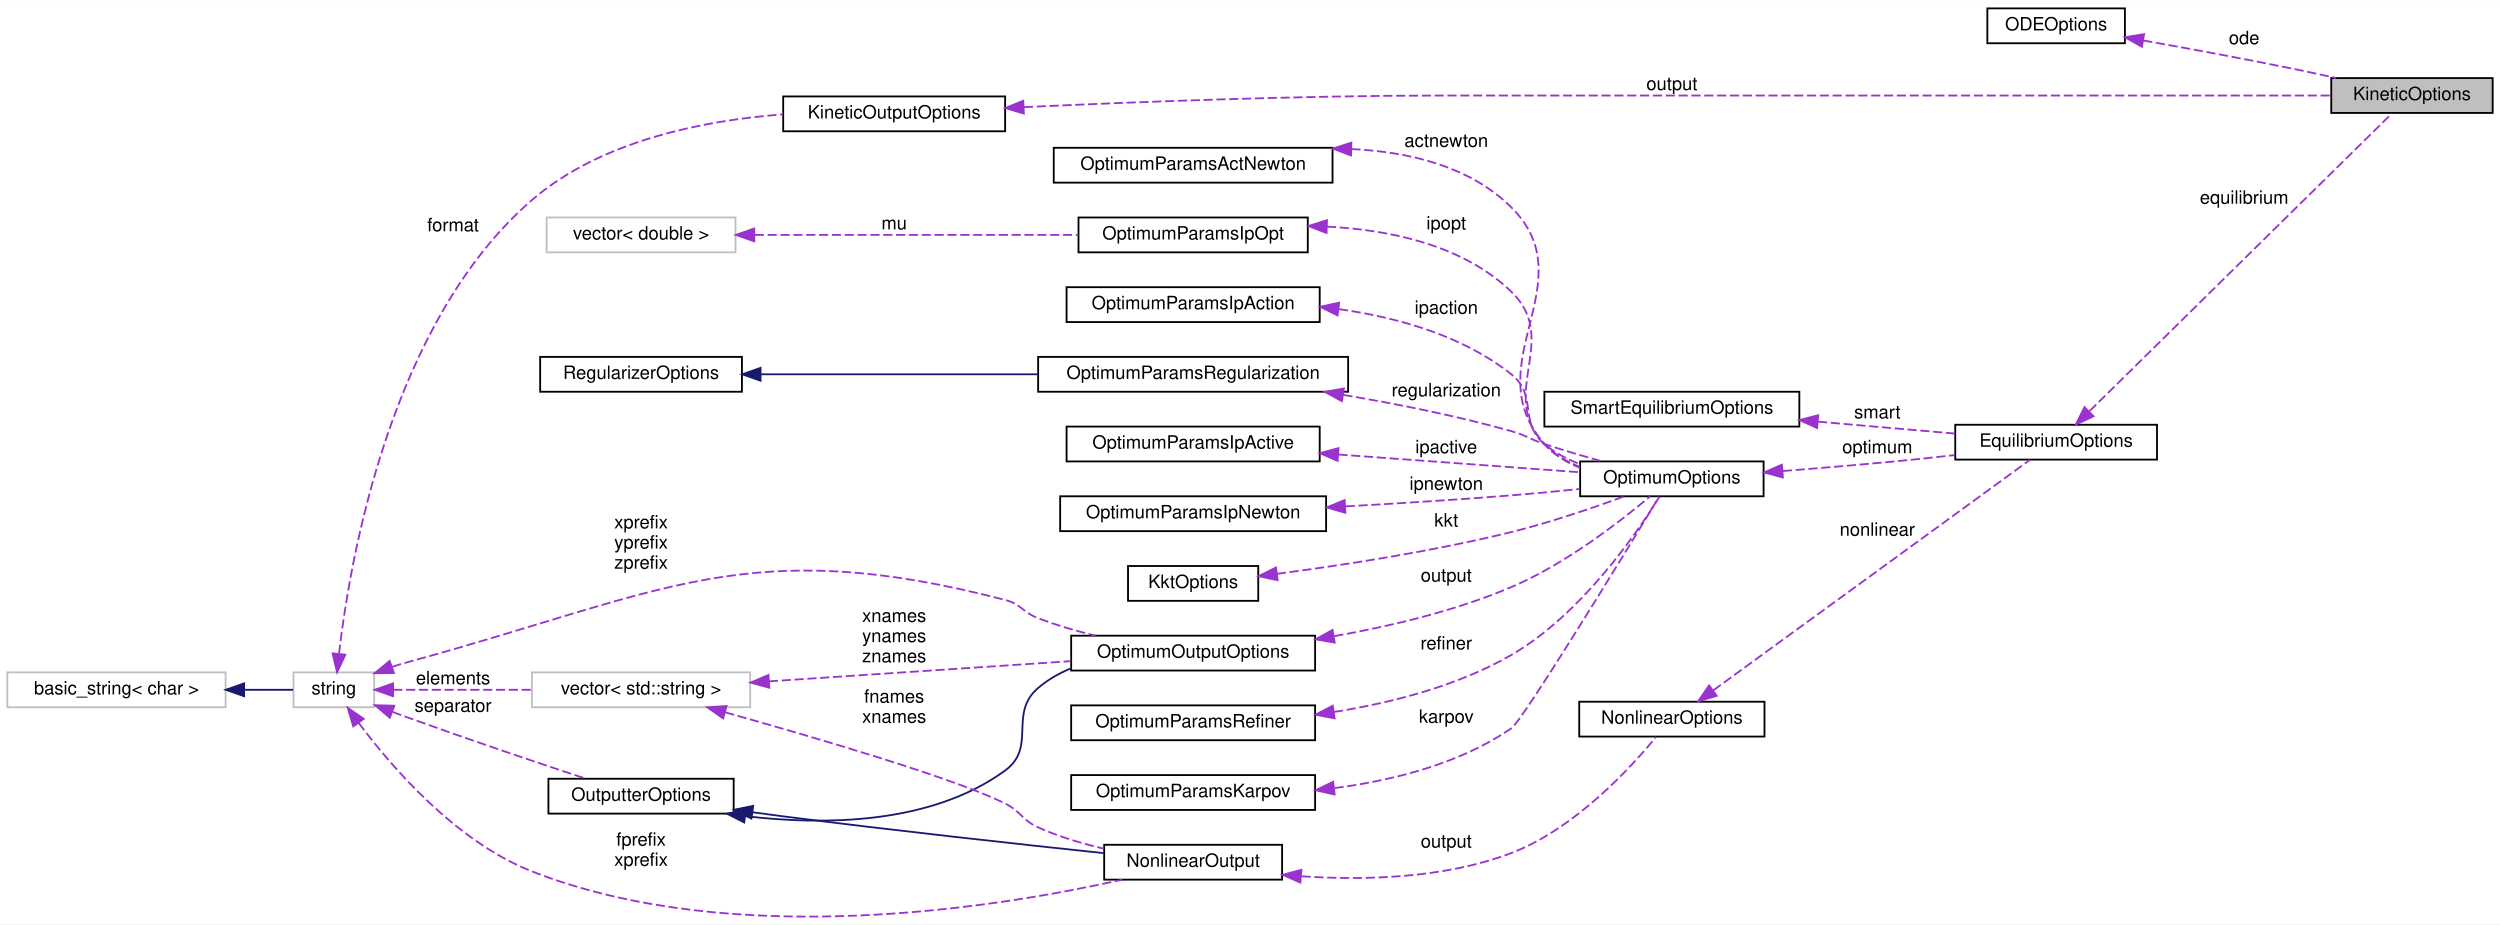
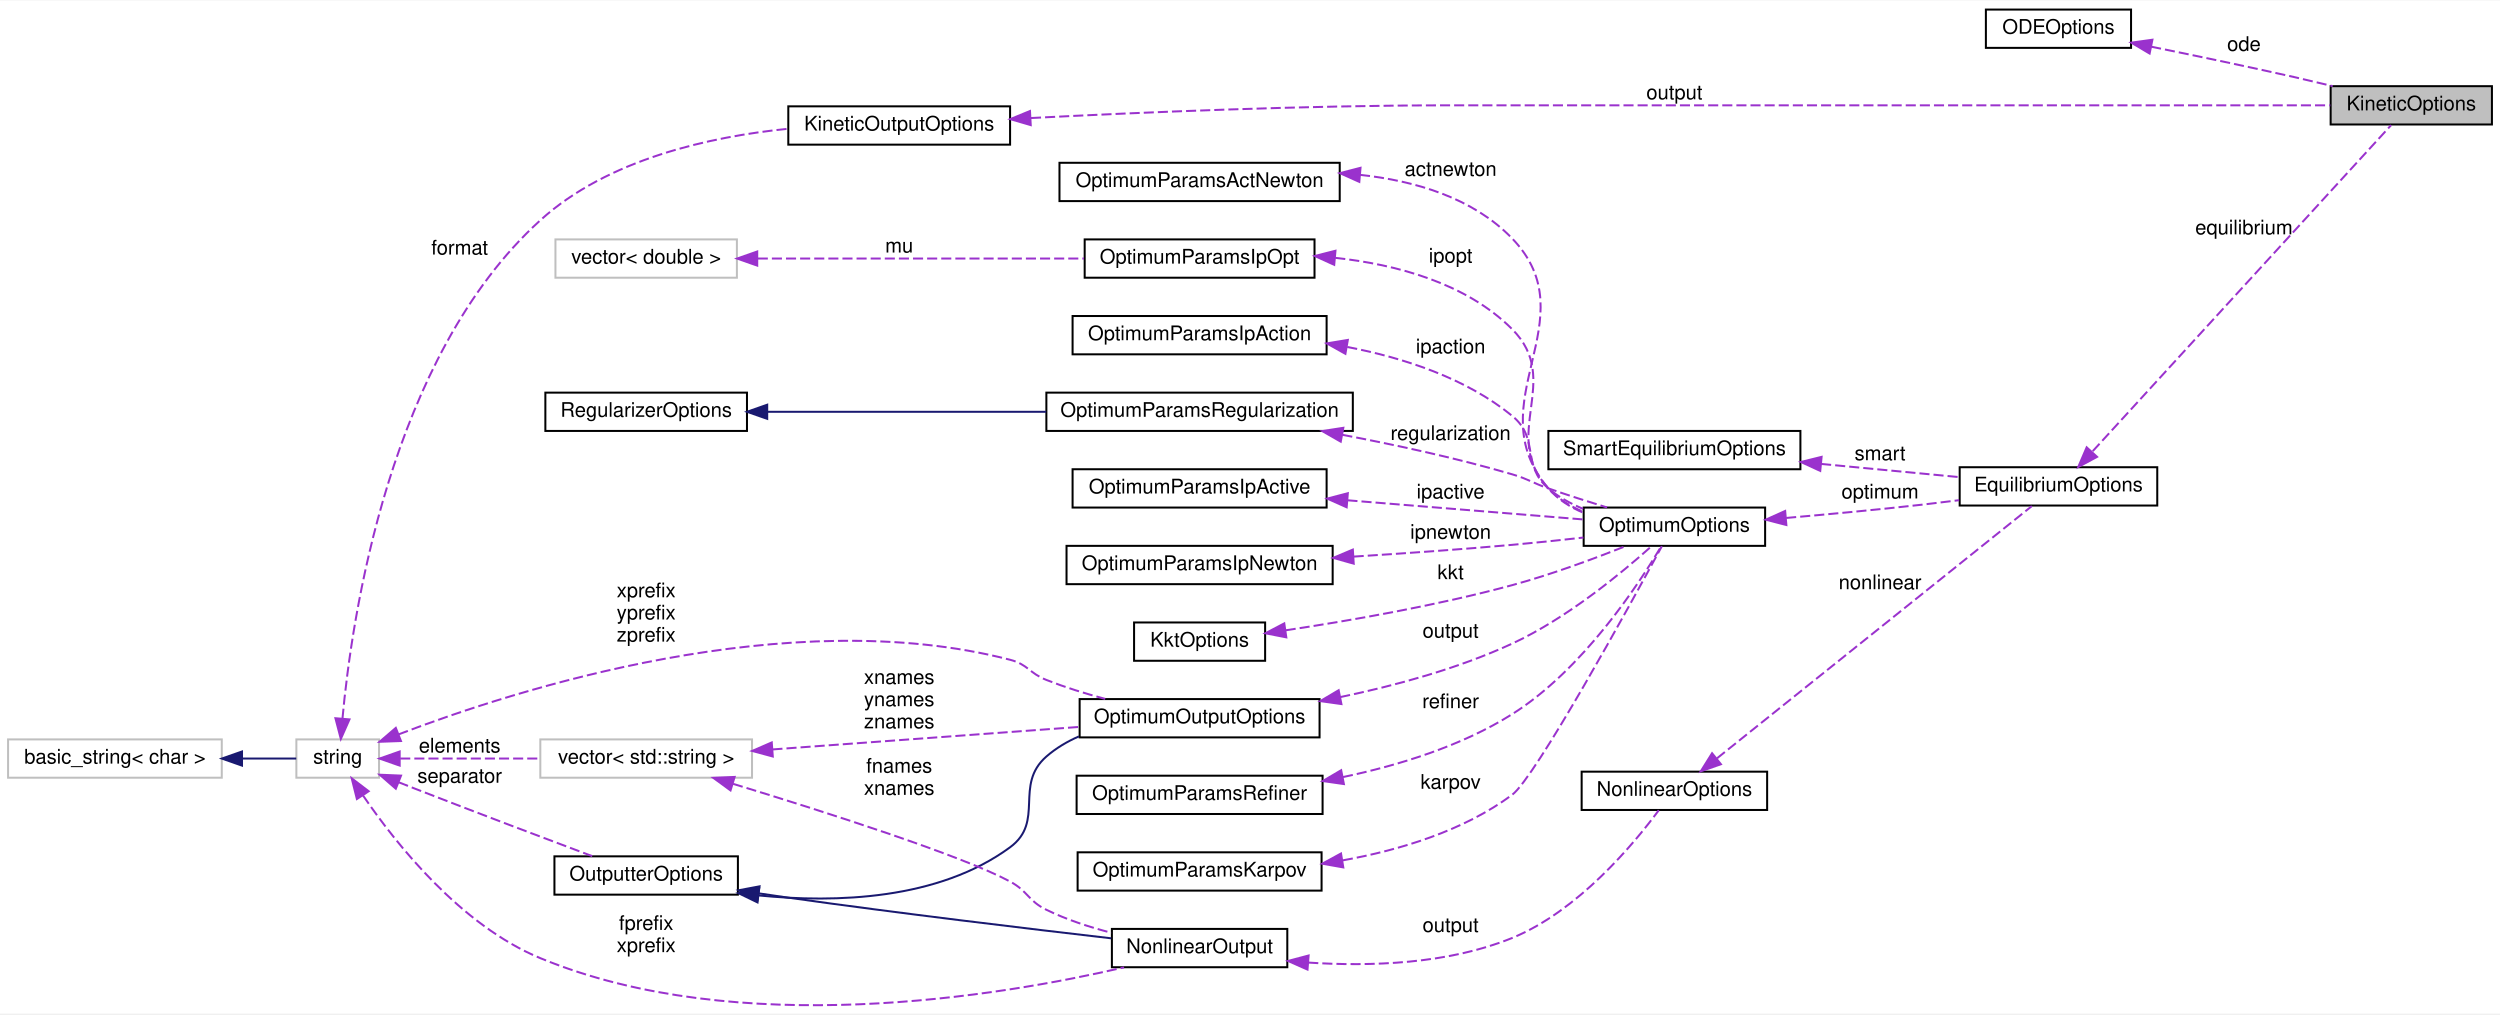
- <svg xmlns="http://www.w3.org/2000/svg" xmlns:xlink="http://www.w3.org/1999/xlink" width="1363pt" height="504pt" viewBox="0.00 0.00 1363.00 503.85">
-   <g id="graph0" class="graph" transform="scale(1 1) rotate(0) translate(4 499.85)">
-     <polygon fill="white" stroke="transparent" points="-4,4 -4,-499.85 1359,-499.85 1359,4 -4,4" />
+ <svg xmlns="http://www.w3.org/2000/svg" xmlns:xlink="http://www.w3.org/1999/xlink" width="1240pt" height="503pt" viewBox="0.00 0.00 1240.00 502.51">
+   <g id="graph0" class="graph" transform="scale(1 1) rotate(0) translate(4 498.51)">
+     <polygon fill="white" stroke="transparent" points="-4,4 -4,-498.51 1236,-498.51 1236,4 -4,4" />
    <g id="node1" class="node">
      <g id="a_node1">
        <a xlink:title="A struct to describe the options for a chemical kinetics calculation.">
-           <polygon fill="#bfbfbf" stroke="black" points="1267,-438.35 1267,-457.35 1355,-457.35 1355,-438.35 1267,-438.35" />
-           <text text-anchor="middle" x="1311" y="-445.35" font-family="Helvetica,sans-Serif" font-size="10.00">KineticOptions</text>
+           <polygon fill="#bfbfbf" stroke="black" points="1152,-437.01 1152,-456.01 1232,-456.01 1232,-437.01 1152,-437.01" />
+           <text text-anchor="middle" x="1192" y="-444.01" font-family="Helvetica,sans-Serif" font-size="10.00">KineticOptions</text>
        </a>
      </g>
    </g>
    <g id="node2" class="node">
      <g id="a_node2">
        <a xlink:href="structReaktoro_1_1ODEOptions.html" target="_top" xlink:title="A struct that defines the options for the ODESolver.">
-           <polygon fill="white" stroke="black" points="1079.5,-476.35 1079.5,-495.35 1154.5,-495.35 1154.5,-476.35 1079.5,-476.35" />
-           <text text-anchor="middle" x="1117" y="-483.35" font-family="Helvetica,sans-Serif" font-size="10.00">ODEOptions</text>
+           <polygon fill="white" stroke="black" points="981,-475.01 981,-494.01 1053,-494.01 1053,-475.01 981,-475.01" />
+           <text text-anchor="middle" x="1017" y="-482.01" font-family="Helvetica,sans-Serif" font-size="10.00">ODEOptions</text>
        </a>
      </g>
    </g>
    <g id="edge1" class="edge">
-       <path fill="none" stroke="#9a32cd" stroke-dasharray="5,2" d="M1164.49,-477.85C1189.57,-473.41 1221.04,-467.62 1249,-461.85 1255.7,-460.47 1262.8,-458.92 1269.7,-457.37" />
-       <polygon fill="#9a32cd" stroke="#9a32cd" points="1163.75,-474.43 1154.51,-479.61 1164.96,-481.32 1163.75,-474.43" />
-       <text text-anchor="middle" x="1219.5" y="-475.85" font-family="Helvetica,sans-Serif" font-size="10.00"> ode</text>
+       <path fill="none" stroke="#9a32cd" stroke-dasharray="5,2" d="M1062.95,-475.61C1084.49,-471.24 1110.62,-465.79 1134,-460.51 1140.16,-459.11 1146.68,-457.57 1153.03,-456.04" />
+       <polygon fill="#9a32cd" stroke="#9a32cd" points="1062.21,-472.19 1053.1,-477.59 1063.59,-479.05 1062.21,-472.19" />
+       <text text-anchor="middle" x="1109" y="-473.51" font-family="Helvetica,sans-Serif" font-size="10.00"> ode</text>
    </g>
    <g id="node3" class="node">
      <g id="a_node3">
        <a xlink:href="structReaktoro_1_1KineticOutputOptions.html" target="_top" xlink:title=" ">
-           <polygon fill="white" stroke="black" points="423,-428.35 423,-447.35 544,-447.35 544,-428.35 423,-428.35" />
-           <text text-anchor="middle" x="483.5" y="-435.35" font-family="Helvetica,sans-Serif" font-size="10.00">KineticOutputOptions</text>
+           <polygon fill="white" stroke="black" points="387,-427.01 387,-446.01 497,-446.01 497,-427.01 387,-427.01" />
+           <text text-anchor="middle" x="442" y="-434.01" font-family="Helvetica,sans-Serif" font-size="10.00">KineticOutputOptions</text>
        </a>
      </g>
    </g>
    <g id="edge2" class="edge">
-       <path fill="none" stroke="#9a32cd" stroke-dasharray="5,2" d="M554.26,-441.5C614.84,-444.36 704.94,-447.85 783.5,-447.85 783.5,-447.85 783.5,-447.85 1118,-447.85 1169.17,-447.85 1228,-447.85 1266.92,-447.85" />
-       <polygon fill="#9a32cd" stroke="#9a32cd" points="554.2,-438 544.05,-441.02 553.87,-444.99 554.2,-438" />
-       <text text-anchor="middle" x="907.5" y="-450.85" font-family="Helvetica,sans-Serif" font-size="10.00"> output</text>
+       <path fill="none" stroke="#9a32cd" stroke-dasharray="5,2" d="M507.36,-440.21C562.36,-443.06 643.6,-446.51 714.5,-446.51 714.5,-446.51 714.5,-446.51 1018,-446.51 1063.95,-446.51 1116.77,-446.51 1151.84,-446.51" />
+       <polygon fill="#9a32cd" stroke="#9a32cd" points="507.24,-436.7 497.07,-439.67 506.87,-443.69 507.24,-436.7" />
+       <text text-anchor="middle" x="826.5" y="-449.51" font-family="Helvetica,sans-Serif" font-size="10.00"> output</text>
    </g>
    <g id="node4" class="node">
      <g id="a_node4">
        <a xlink:title="STL class.">
-           <polygon fill="white" stroke="#bfbfbf" points="156,-114.35 156,-133.35 200,-133.35 200,-114.35 156,-114.35" />
-           <text text-anchor="middle" x="178" y="-121.35" font-family="Helvetica,sans-Serif" font-size="10.00">string</text>
+           <polygon fill="white" stroke="#bfbfbf" points="143,-113.01 143,-132.01 184,-132.01 184,-113.01 143,-113.01" />
+           <text text-anchor="middle" x="163.5" y="-120.01" font-family="Helvetica,sans-Serif" font-size="10.00">string</text>
        </a>
      </g>
    </g>
    <g id="edge3" class="edge">
-       <path fill="none" stroke="#9a32cd" stroke-dasharray="5,2" d="M180.82,-143.43C186.51,-192.94 208.5,-323.94 286,-390.85 323.7,-423.4 380.04,-434.3 422.73,-437.56" />
-       <polygon fill="#9a32cd" stroke="#9a32cd" points="184.29,-142.99 179.77,-133.41 177.33,-143.72 184.29,-142.99" />
-       <text text-anchor="middle" x="243" y="-373.85" font-family="Helvetica,sans-Serif" font-size="10.00"> format</text>
+       <path fill="none" stroke="#9a32cd" stroke-dasharray="5,2" d="M165.86,-142.27C170.35,-191.69 189.05,-321.51 264,-389.51 297.44,-419.84 348.24,-430.98 386.85,-434.89" />
+       <polygon fill="#9a32cd" stroke="#9a32cd" points="169.34,-141.94 165.05,-132.26 162.37,-142.51 169.34,-141.94" />
+       <text text-anchor="middle" x="224" y="-372.51" font-family="Helvetica,sans-Serif" font-size="10.00"> format</text>
    </g>
    <g id="node19" class="node">
      <g id="a_node19">
        <a xlink:href="structReaktoro_1_1OptimumOutputOptions.html" target="_top" xlink:title="A type that describes the options for the output of a optimisation calculation.">
-           <polygon fill="white" stroke="black" points="580,-134.35 580,-153.35 713,-153.35 713,-134.35 580,-134.35" />
-           <text text-anchor="middle" x="646.5" y="-141.35" font-family="Helvetica,sans-Serif" font-size="10.00">OptimumOutputOptions</text>
+           <polygon fill="white" stroke="black" points="531.5,-133.01 531.5,-152.01 650.5,-152.01 650.5,-133.01 531.5,-133.01" />
+           <text text-anchor="middle" x="591" y="-140.01" font-family="Helvetica,sans-Serif" font-size="10.00">OptimumOutputOptions</text>
        </a>
      </g>
    </g>
    <g id="edge21" class="edge">
-       <path fill="none" stroke="#9a32cd" stroke-dasharray="5,2" d="M209.88,-136.38C212.6,-137.28 215.34,-138.13 218,-138.85 358.56,-177.11 402.98,-209.39 544,-172.85 552.86,-170.56 553.45,-166.12 562,-162.85 571.86,-159.08 582.67,-155.94 593.15,-153.37" />
-       <polygon fill="#9a32cd" stroke="#9a32cd" points="210.79,-132.99 200.2,-132.9 208.42,-139.57 210.79,-132.99" />
-       <text text-anchor="middle" x="345.5" y="-211.85" font-family="Helvetica,sans-Serif" font-size="10.00"> xprefix</text>
-       <text text-anchor="middle" x="345.5" y="-200.85" font-family="Helvetica,sans-Serif" font-size="10.00">yprefix</text>
-       <text text-anchor="middle" x="345.5" y="-189.85" font-family="Helvetica,sans-Serif" font-size="10.00">zprefix</text>
+       <path fill="none" stroke="#9a32cd" stroke-dasharray="5,2" d="M193.62,-134.48C251.96,-156.79 387.01,-200.01 497,-171.51 505.86,-169.21 506.49,-164.88 515,-161.51 524.24,-157.84 534.4,-154.71 544.19,-152.1" />
+       <polygon fill="#9a32cd" stroke="#9a32cd" points="194.87,-131.21 184.28,-130.83 192.32,-137.73 194.87,-131.21" />
+       <text text-anchor="middle" x="316.5" y="-202.51" font-family="Helvetica,sans-Serif" font-size="10.00"> xprefix</text>
+       <text text-anchor="middle" x="316.5" y="-191.51" font-family="Helvetica,sans-Serif" font-size="10.00">yprefix</text>
+       <text text-anchor="middle" x="316.5" y="-180.51" font-family="Helvetica,sans-Serif" font-size="10.00">zprefix</text>
    </g>
    <g id="node20" class="node">
      <g id="a_node20">
        <a xlink:href="structReaktoro_1_1OutputterOptions.html" target="_top" xlink:title=" ">
-           <polygon fill="white" stroke="black" points="295,-56.35 295,-75.35 396,-75.35 396,-56.35 295,-56.35" />
-           <text text-anchor="middle" x="345.5" y="-63.35" font-family="Helvetica,sans-Serif" font-size="10.00">OutputterOptions</text>
+           <polygon fill="white" stroke="black" points="271,-55.01 271,-74.01 362,-74.01 362,-55.01 271,-55.01" />
+           <text text-anchor="middle" x="316.5" y="-62.01" font-family="Helvetica,sans-Serif" font-size="10.00">OutputterOptions</text>
        </a>
      </g>
    </g>
    <g id="edge20" class="edge">
-       <path fill="none" stroke="#9a32cd" stroke-dasharray="5,2" d="M210.03,-111.79C212.72,-110.78 215.4,-109.79 218,-108.85 251.15,-96.85 289.53,-83.94 315.24,-75.43" />
-       <polygon fill="#9a32cd" stroke="#9a32cd" points="208.51,-108.62 200.4,-115.45 210.99,-115.17 208.51,-108.62" />
-       <text text-anchor="middle" x="243" y="-111.85" font-family="Helvetica,sans-Serif" font-size="10.00"> separator</text>
+       <path fill="none" stroke="#9a32cd" stroke-dasharray="5,2" d="M193.7,-110.76C196.5,-109.66 199.3,-108.56 202,-107.51 232.04,-95.81 266.72,-82.73 289.75,-74.11" />
+       <polygon fill="#9a32cd" stroke="#9a32cd" points="192.32,-107.55 184.32,-114.5 194.91,-114.05 192.32,-107.55" />
+       <text text-anchor="middle" x="224" y="-110.51" font-family="Helvetica,sans-Serif" font-size="10.00"> separator</text>
    </g>
    <g id="node21" class="node">
      <g id="a_node21">
        <a xlink:title=" ">
-           <polygon fill="white" stroke="#bfbfbf" points="286,-114.35 286,-133.35 405,-133.35 405,-114.35 286,-114.35" />
-           <text text-anchor="middle" x="345.5" y="-121.35" font-family="Helvetica,sans-Serif" font-size="10.00">vector&lt; std::string &gt;</text>
+           <polygon fill="white" stroke="#bfbfbf" points="264,-113.01 264,-132.01 369,-132.01 369,-113.01 264,-113.01" />
+           <text text-anchor="middle" x="316.5" y="-120.01" font-family="Helvetica,sans-Serif" font-size="10.00">vector&lt; std::string &gt;</text>
        </a>
      </g>
    </g>
    <g id="edge23" class="edge">
-       <path fill="none" stroke="#9a32cd" stroke-dasharray="5,2" d="M210.39,-123.85C231.69,-123.85 260.48,-123.85 285.93,-123.85" />
-       <polygon fill="#9a32cd" stroke="#9a32cd" points="210.3,-120.35 200.3,-123.85 210.3,-127.35 210.3,-120.35" />
-       <text text-anchor="middle" x="243" y="-126.85" font-family="Helvetica,sans-Serif" font-size="10.00"> elements</text>
+       <path fill="none" stroke="#9a32cd" stroke-dasharray="5,2" d="M194.5,-122.51C214.31,-122.51 240.78,-122.51 263.92,-122.51" />
+       <polygon fill="#9a32cd" stroke="#9a32cd" points="194.24,-119.01 184.24,-122.51 194.24,-126.01 194.24,-119.01" />
+       <text text-anchor="middle" x="224" y="-125.51" font-family="Helvetica,sans-Serif" font-size="10.00"> elements</text>
    </g>
    <g id="node23" class="node">
      <g id="a_node23">
        <a xlink:href="structReaktoro_1_1NonlinearOutput.html" target="_top" xlink:title="A type that describes the options for the output of a non-linear problem calculation.">
-           <polygon fill="white" stroke="black" points="598,-20.35 598,-39.35 695,-39.35 695,-20.35 598,-20.35" />
-           <text text-anchor="middle" x="646.5" y="-27.35" font-family="Helvetica,sans-Serif" font-size="10.00">NonlinearOutput</text>
+           <polygon fill="white" stroke="black" points="547.5,-19.01 547.5,-38.01 634.5,-38.01 634.5,-19.01 547.5,-19.01" />
+           <text text-anchor="middle" x="591" y="-26.01" font-family="Helvetica,sans-Serif" font-size="10.00">NonlinearOutput</text>
        </a>
      </g>
    </g>
    <g id="edge27" class="edge">
-       <path fill="none" stroke="#9a32cd" stroke-dasharray="5,2" d="M191.53,-105.83C209.32,-82.01 244.42,-41.14 286,-24.85 396.28,18.34 540.59,-5.24 607.89,-20.34" />
-       <polygon fill="#9a32cd" stroke="#9a32cd" points="188.61,-103.89 185.58,-114.04 194.28,-108 188.61,-103.89" />
-       <text text-anchor="middle" x="345.5" y="-38.85" font-family="Helvetica,sans-Serif" font-size="10.00"> fprefix</text>
-       <text text-anchor="middle" x="345.5" y="-27.85" font-family="Helvetica,sans-Serif" font-size="10.00">xprefix</text>
+       <path fill="none" stroke="#9a32cd" stroke-dasharray="5,2" d="M176.05,-104.21C192.31,-80.38 224.43,-39.84 264,-23.51 362.1,16.99 491.38,-4.52 553.54,-18.93" />
+       <polygon fill="#9a32cd" stroke="#9a32cd" points="173.02,-102.44 170.44,-112.72 178.86,-106.3 173.02,-102.44" />
+       <text text-anchor="middle" x="316.5" y="-37.51" font-family="Helvetica,sans-Serif" font-size="10.00"> fprefix</text>
+       <text text-anchor="middle" x="316.5" y="-26.51" font-family="Helvetica,sans-Serif" font-size="10.00">xprefix</text>
    </g>
    <g id="node5" class="node">
      <g id="a_node5">
        <a xlink:title="STL class.">
-           <polygon fill="white" stroke="#bfbfbf" points="0,-114.35 0,-133.35 119,-133.35 119,-114.35 0,-114.35" />
-           <text text-anchor="middle" x="59.5" y="-121.35" font-family="Helvetica,sans-Serif" font-size="10.00">basic_string&lt; char &gt;</text>
+           <polygon fill="white" stroke="#bfbfbf" points="0,-113.01 0,-132.01 106,-132.01 106,-113.01 0,-113.01" />
+           <text text-anchor="middle" x="53" y="-120.01" font-family="Helvetica,sans-Serif" font-size="10.00">basic_string&lt; char &gt;</text>
        </a>
      </g>
    </g>
    <g id="edge4" class="edge">
-       <path fill="none" stroke="midnightblue" d="M129.21,-123.85C138.82,-123.85 148.05,-123.85 155.78,-123.85" />
-       <polygon fill="midnightblue" stroke="midnightblue" points="129.09,-120.35 119.09,-123.85 129.09,-127.35 129.09,-120.35" />
+       <path fill="none" stroke="midnightblue" d="M116.19,-122.51C125.87,-122.51 135.21,-122.51 142.93,-122.51" />
+       <polygon fill="midnightblue" stroke="midnightblue" points="116.03,-119.01 106.03,-122.51 116.03,-126.01 116.03,-119.01" />
    </g>
    <g id="node6" class="node">
      <g id="a_node6">
        <a xlink:href="structReaktoro_1_1EquilibriumOptions.html" target="_top" xlink:title="The options for the equilibrium calculations.">
-           <polygon fill="white" stroke="black" points="1062,-249.35 1062,-268.35 1172,-268.35 1172,-249.35 1062,-249.35" />
-           <text text-anchor="middle" x="1117" y="-256.35" font-family="Helvetica,sans-Serif" font-size="10.00">EquilibriumOptions</text>
+           <polygon fill="white" stroke="black" points="968,-248.01 968,-267.01 1066,-267.01 1066,-248.01 968,-248.01" />
+           <text text-anchor="middle" x="1017" y="-255.01" font-family="Helvetica,sans-Serif" font-size="10.00">EquilibriumOptions</text>
        </a>
      </g>
    </g>
    <g id="edge5" class="edge">
-       <path fill="none" stroke="#9a32cd" stroke-dasharray="5,2" d="M1135.26,-275.84C1174.43,-314.4 1269.04,-407.53 1300,-438.01" />
-       <polygon fill="#9a32cd" stroke="#9a32cd" points="1137.37,-273 1127.79,-268.48 1132.46,-277.99 1137.37,-273" />
-       <text text-anchor="middle" x="1219.5" y="-388.85" font-family="Helvetica,sans-Serif" font-size="10.00"> equilibrium</text>
+       <path fill="none" stroke="#9a32cd" stroke-dasharray="5,2" d="M1034,-274.98C1069.55,-313.83 1154.21,-406.31 1181.99,-436.67" />
+       <polygon fill="#9a32cd" stroke="#9a32cd" points="1036.15,-272.15 1026.82,-267.14 1030.99,-276.88 1036.15,-272.15" />
+       <text text-anchor="middle" x="1109" y="-382.51" font-family="Helvetica,sans-Serif" font-size="10.00"> equilibrium</text>
    </g>
    <g id="node7" class="node">
      <g id="a_node7">
        <a xlink:href="structReaktoro_1_1OptimumOptions.html" target="_top" xlink:title="A type that describes the options of a optimisation calculation.">
-           <polygon fill="white" stroke="black" points="857.5,-229.35 857.5,-248.35 957.5,-248.35 957.5,-229.35 857.5,-229.35" />
-           <text text-anchor="middle" x="907.5" y="-236.35" font-family="Helvetica,sans-Serif" font-size="10.00">OptimumOptions</text>
+           <polygon fill="white" stroke="black" points="781.5,-228.01 781.5,-247.01 871.5,-247.01 871.5,-228.01 781.5,-228.01" />
+           <text text-anchor="middle" x="826.5" y="-235.01" font-family="Helvetica,sans-Serif" font-size="10.00">OptimumOptions</text>
        </a>
      </g>
    </g>
    <g id="edge6" class="edge">
-       <path fill="none" stroke="#9a32cd" stroke-dasharray="5,2" d="M968.02,-243.12C991.69,-244.97 1019.15,-247.29 1044,-249.85 1049.76,-250.45 1055.78,-251.12 1061.78,-251.82" />
-       <polygon fill="#9a32cd" stroke="#9a32cd" points="968.02,-239.61 957.78,-242.34 967.49,-246.59 968.02,-239.61" />
-       <text text-anchor="middle" x="1019.5" y="-252.85" font-family="Helvetica,sans-Serif" font-size="10.00"> optimum</text>
+       <path fill="none" stroke="#9a32cd" stroke-dasharray="5,2" d="M881.92,-241.85C903.18,-243.69 927.75,-245.99 950,-248.51 955.75,-249.16 961.76,-249.89 967.73,-250.66" />
+       <polygon fill="#9a32cd" stroke="#9a32cd" points="882.04,-238.35 871.78,-240.99 881.44,-245.32 882.04,-238.35" />
+       <text text-anchor="middle" x="928.5" y="-251.51" font-family="Helvetica,sans-Serif" font-size="10.00"> optimum</text>
    </g>
    <g id="node8" class="node">
      <g id="a_node8">
        <a xlink:href="structReaktoro_1_1OptimumParamsIpAction.html" target="_top" xlink:title=" ">
-           <polygon fill="white" stroke="black" points="577.5,-324.35 577.5,-343.35 715.5,-343.35 715.5,-324.35 577.5,-324.35" />
-           <text text-anchor="middle" x="646.5" y="-331.35" font-family="Helvetica,sans-Serif" font-size="10.00">OptimumParamsIpAction</text>
+           <polygon fill="white" stroke="black" points="528,-323.01 528,-342.01 654,-342.01 654,-323.01 528,-323.01" />
+           <text text-anchor="middle" x="591" y="-330.01" font-family="Helvetica,sans-Serif" font-size="10.00">OptimumParamsIpAction</text>
        </a>
      </g>
    </g>
    <g id="edge7" class="edge">
-       <path fill="none" stroke="#9a32cd" stroke-dasharray="5,2" d="M726,-331.39C758,-326.85 793.59,-316.88 820,-295.85 834.62,-284.21 823.7,-269.88 838,-257.85 843.67,-253.08 850.44,-249.51 857.49,-246.83" />
-       <polygon fill="#9a32cd" stroke="#9a32cd" points="725.24,-327.96 715.76,-332.68 726.11,-334.9 725.24,-327.96" />
-       <text text-anchor="middle" x="784.5" y="-328.85" font-family="Helvetica,sans-Serif" font-size="10.00"> ipaction</text>
+       <path fill="none" stroke="#9a32cd" stroke-dasharray="5,2" d="M664.24,-326.65C692.24,-321.28 723.01,-311.23 746,-292.51 759.87,-281.21 750.36,-268.08 764,-256.51 769.03,-252.24 775.01,-248.93 781.23,-246.37" />
+       <polygon fill="#9a32cd" stroke="#9a32cd" points="663.32,-323.25 654.07,-328.42 664.52,-330.15 663.32,-323.25" />
+       <text text-anchor="middle" x="715.5" y="-323.51" font-family="Helvetica,sans-Serif" font-size="10.00"> ipaction</text>
    </g>
    <g id="node9" class="node">
      <g id="a_node9">
        <a xlink:href="structReaktoro_1_1OptimumParamsIpOpt.html" target="_top" xlink:title=" ">
-           <polygon fill="white" stroke="black" points="584,-362.35 584,-381.35 709,-381.35 709,-362.35 584,-362.35" />
-           <text text-anchor="middle" x="646.5" y="-369.35" font-family="Helvetica,sans-Serif" font-size="10.00">OptimumParamsIpOpt</text>
+           <polygon fill="white" stroke="black" points="534,-361.01 534,-380.01 648,-380.01 648,-361.01 534,-361.01" />
+           <text text-anchor="middle" x="591" y="-368.01" font-family="Helvetica,sans-Serif" font-size="10.00">OptimumParamsIpOpt</text>
        </a>
      </g>
    </g>
    <g id="edge8" class="edge">
-       <path fill="none" stroke="#9a32cd" stroke-dasharray="5,2" d="M719.46,-376.37C754.09,-374.62 793.69,-366.23 820,-340.85 847.16,-314.64 812.08,-285.29 838,-257.85 843.25,-252.29 849.98,-248.31 857.16,-245.46" />
-       <polygon fill="#9a32cd" stroke="#9a32cd" points="719.24,-372.88 709.36,-376.71 719.47,-379.87 719.24,-372.88" />
-       <text text-anchor="middle" x="784.5" y="-374.85" font-family="Helvetica,sans-Serif" font-size="10.00"> ipopt</text>
+       <path fill="none" stroke="#9a32cd" stroke-dasharray="5,2" d="M658.29,-370.87C688.79,-367.55 723.18,-358.32 746,-335.51 771.47,-310.05 739.52,-282.91 764,-256.51 768.71,-251.42 774.75,-247.69 781.19,-244.95" />
+       <polygon fill="#9a32cd" stroke="#9a32cd" points="657.77,-367.4 648.12,-371.78 658.39,-374.38 657.77,-367.4" />
+       <text text-anchor="middle" x="715.5" y="-368.51" font-family="Helvetica,sans-Serif" font-size="10.00"> ipopt</text>
    </g>
    <g id="node10" class="node">
      <g id="a_node10">
        <a xlink:title=" ">
-           <polygon fill="white" stroke="#bfbfbf" points="294,-362.35 294,-381.35 397,-381.35 397,-362.35 294,-362.35" />
-           <text text-anchor="middle" x="345.5" y="-369.35" font-family="Helvetica,sans-Serif" font-size="10.00">vector&lt; double &gt;</text>
+           <polygon fill="white" stroke="#bfbfbf" points="271.5,-361.01 271.5,-380.01 361.5,-380.01 361.5,-361.01 271.5,-361.01" />
+           <text text-anchor="middle" x="316.5" y="-368.01" font-family="Helvetica,sans-Serif" font-size="10.00">vector&lt; double &gt;</text>
        </a>
      </g>
    </g>
    <g id="edge9" class="edge">
-       <path fill="none" stroke="#9a32cd" stroke-dasharray="5,2" d="M407.53,-371.85C458.99,-371.85 532.29,-371.85 583.91,-371.85" />
-       <polygon fill="#9a32cd" stroke="#9a32cd" points="407.22,-368.35 397.22,-371.85 407.22,-375.35 407.22,-368.35" />
-       <text text-anchor="middle" x="483.5" y="-374.85" font-family="Helvetica,sans-Serif" font-size="10.00"> mu</text>
+       <path fill="none" stroke="#9a32cd" stroke-dasharray="5,2" d="M371.85,-370.51C418.75,-370.51 486.23,-370.51 533.69,-370.51" />
+       <polygon fill="#9a32cd" stroke="#9a32cd" points="371.58,-367.01 361.58,-370.51 371.58,-374.01 371.58,-367.01" />
+       <text text-anchor="middle" x="442" y="-373.51" font-family="Helvetica,sans-Serif" font-size="10.00"> mu</text>
    </g>
    <g id="node11" class="node">
      <g id="a_node11">
        <a xlink:href="structReaktoro_1_1OptimumParamsIpActive.html" target="_top" xlink:title=" ">
-           <polygon fill="white" stroke="black" points="577.5,-248.35 577.5,-267.35 715.5,-267.35 715.5,-248.35 577.5,-248.35" />
-           <text text-anchor="middle" x="646.5" y="-255.35" font-family="Helvetica,sans-Serif" font-size="10.00">OptimumParamsIpActive</text>
+           <polygon fill="white" stroke="black" points="528,-247.01 528,-266.01 654,-266.01 654,-247.01 528,-247.01" />
+           <text text-anchor="middle" x="591" y="-254.01" font-family="Helvetica,sans-Serif" font-size="10.00">OptimumParamsIpActive</text>
        </a>
      </g>
    </g>
    <g id="edge10" class="edge">
-       <path fill="none" stroke="#9a32cd" stroke-dasharray="5,2" d="M725.66,-252.12C768.45,-248.98 820.16,-245.18 857.31,-242.46" />
-       <polygon fill="#9a32cd" stroke="#9a32cd" points="725.27,-248.64 715.55,-252.86 725.78,-255.62 725.27,-248.64" />
-       <text text-anchor="middle" x="784.5" y="-252.85" font-family="Helvetica,sans-Serif" font-size="10.00"> ipactive</text>
+       <path fill="none" stroke="#9a32cd" stroke-dasharray="5,2" d="M664.32,-250.62C702.52,-247.51 748.18,-243.8 781.14,-241.12" />
+       <polygon fill="#9a32cd" stroke="#9a32cd" points="663.95,-247.14 654.27,-251.44 664.52,-254.12 663.95,-247.14" />
+       <text text-anchor="middle" x="715.5" y="-251.51" font-family="Helvetica,sans-Serif" font-size="10.00"> ipactive</text>
    </g>
    <g id="node12" class="node">
      <g id="a_node12">
        <a xlink:href="structReaktoro_1_1OptimumParamsIpNewton.html" target="_top" xlink:title=" ">
-           <polygon fill="white" stroke="black" points="574,-210.35 574,-229.35 719,-229.35 719,-210.35 574,-210.35" />
-           <text text-anchor="middle" x="646.5" y="-217.35" font-family="Helvetica,sans-Serif" font-size="10.00">OptimumParamsIpNewton</text>
+           <polygon fill="white" stroke="black" points="525,-209.01 525,-228.01 657,-228.01 657,-209.01 525,-209.01" />
+           <text text-anchor="middle" x="591" y="-216.01" font-family="Helvetica,sans-Serif" font-size="10.00">OptimumParamsIpNewton</text>
        </a>
      </g>
    </g>
    <g id="edge11" class="edge">
-       <path fill="none" stroke="#9a32cd" stroke-dasharray="5,2" d="M729.67,-223.85C758.28,-225.44 790.57,-227.47 820,-229.85 832.04,-230.83 845,-232.07 857.13,-233.32" />
-       <polygon fill="#9a32cd" stroke="#9a32cd" points="729.49,-220.33 719.31,-223.28 729.1,-227.32 729.49,-220.33" />
-       <text text-anchor="middle" x="784.5" y="-232.85" font-family="Helvetica,sans-Serif" font-size="10.00"> ipnewton</text>
+       <path fill="none" stroke="#9a32cd" stroke-dasharray="5,2" d="M667.41,-222.68C692.44,-224.26 720.43,-226.23 746,-228.51 757.48,-229.53 769.88,-230.83 781.38,-232.13" />
+       <polygon fill="#9a32cd" stroke="#9a32cd" points="667.44,-219.17 657.24,-222.05 667.01,-226.16 667.44,-219.17" />
+       <text text-anchor="middle" x="715.5" y="-231.51" font-family="Helvetica,sans-Serif" font-size="10.00"> ipnewton</text>
    </g>
    <g id="node13" class="node">
      <g id="a_node13">
        <a xlink:href="structReaktoro_1_1KktOptions.html" target="_top" xlink:title="A type to describe the options for the KKT calculation.">
-           <polygon fill="white" stroke="black" points="611,-172.35 611,-191.35 682,-191.35 682,-172.35 611,-172.35" />
-           <text text-anchor="middle" x="646.5" y="-179.35" font-family="Helvetica,sans-Serif" font-size="10.00">KktOptions</text>
+           <polygon fill="white" stroke="black" points="558.5,-171.01 558.5,-190.01 623.5,-190.01 623.5,-171.01 558.5,-171.01" />
+           <text text-anchor="middle" x="591" y="-178.01" font-family="Helvetica,sans-Serif" font-size="10.00">KktOptions</text>
        </a>
      </g>
    </g>
    <g id="edge12" class="edge">
-       <path fill="none" stroke="#9a32cd" stroke-dasharray="5,2" d="M692.13,-187.07C727.19,-191.65 777.11,-199.25 820,-209.85 841.07,-215.06 864.36,-222.99 881.46,-229.25" />
-       <polygon fill="#9a32cd" stroke="#9a32cd" points="692.56,-183.6 682.2,-185.8 691.67,-190.54 692.56,-183.6" />
-       <text text-anchor="middle" x="784.5" y="-212.85" font-family="Helvetica,sans-Serif" font-size="10.00"> kkt</text>
+       <path fill="none" stroke="#9a32cd" stroke-dasharray="5,2" d="M633.7,-186.13C664.93,-190.81 708.53,-198.35 746,-208.51 765.43,-213.77 786.83,-221.71 802.53,-227.95" />
+       <polygon fill="#9a32cd" stroke="#9a32cd" points="634.01,-182.63 623.61,-184.65 633,-189.56 634.01,-182.63" />
+       <text text-anchor="middle" x="715.5" y="-211.51" font-family="Helvetica,sans-Serif" font-size="10.00"> kkt</text>
    </g>
    <g id="node14" class="node">
      <g id="a_node14">
        <a xlink:href="structReaktoro_1_1OptimumParamsRegularization.html" target="_top" xlink:title="A type that describes the regularization options for the optimisation calculation.">
-           <polygon fill="white" stroke="black" points="562,-286.35 562,-305.35 731,-305.35 731,-286.35 562,-286.35" />
-           <text text-anchor="middle" x="646.5" y="-293.35" font-family="Helvetica,sans-Serif" font-size="10.00">OptimumParamsRegularization</text>
+           <polygon fill="white" stroke="black" points="515,-285.01 515,-304.01 667,-304.01 667,-285.01 515,-285.01" />
+           <text text-anchor="middle" x="591" y="-292.01" font-family="Helvetica,sans-Serif" font-size="10.00">OptimumParamsRegularization</text>
        </a>
      </g>
    </g>
    <g id="edge13" class="edge">
-       <path fill="none" stroke="#9a32cd" stroke-dasharray="5,2" d="M728.42,-284.62C757.57,-279.71 790.52,-273.15 820,-264.85 828.26,-262.53 829.85,-260.56 838,-257.85 848.07,-254.51 859.11,-251.26 869.32,-248.43" />
-       <polygon fill="#9a32cd" stroke="#9a32cd" points="727.58,-281.21 718.28,-286.29 728.71,-288.12 727.58,-281.21" />
-       <text text-anchor="middle" x="784.5" y="-283.85" font-family="Helvetica,sans-Serif" font-size="10.00"> regularization</text>
+       <path fill="none" stroke="#9a32cd" stroke-dasharray="5,2" d="M661.81,-283.09C688.41,-278.05 718.85,-271.45 746,-263.51 754.24,-261.09 755.89,-259.33 764,-256.51 773.39,-253.23 783.69,-249.94 793.12,-247.04" />
+       <polygon fill="#9a32cd" stroke="#9a32cd" points="661.01,-279.68 651.82,-284.94 662.29,-286.56 661.01,-279.68" />
+       <text text-anchor="middle" x="715.5" y="-280.51" font-family="Helvetica,sans-Serif" font-size="10.00"> regularization</text>
    </g>
    <g id="node15" class="node">
      <g id="a_node15">
        <a xlink:href="structReaktoro_1_1RegularizerOptions.html" target="_top" xlink:title="A type that describes the options for regularizing linear constraints.">
-           <polygon fill="white" stroke="black" points="290.5,-286.35 290.5,-305.35 400.5,-305.35 400.5,-286.35 290.5,-286.35" />
-           <text text-anchor="middle" x="345.5" y="-293.35" font-family="Helvetica,sans-Serif" font-size="10.00">RegularizerOptions</text>
+           <polygon fill="white" stroke="black" points="266.5,-285.01 266.5,-304.01 366.5,-304.01 366.5,-285.01 266.5,-285.01" />
+           <text text-anchor="middle" x="316.5" y="-292.01" font-family="Helvetica,sans-Serif" font-size="10.00">RegularizerOptions</text>
        </a>
      </g>
    </g>
    <g id="edge14" class="edge">
-       <path fill="none" stroke="midnightblue" d="M410.68,-295.85C454.86,-295.85 513.96,-295.85 561.83,-295.85" />
-       <polygon fill="midnightblue" stroke="midnightblue" points="410.65,-292.35 400.65,-295.85 410.65,-299.35 410.65,-292.35" />
+       <path fill="none" stroke="midnightblue" d="M376.53,-294.51C417.09,-294.51 471.26,-294.51 514.89,-294.51" />
+       <polygon fill="midnightblue" stroke="midnightblue" points="376.53,-291.01 366.53,-294.51 376.53,-298.01 376.53,-291.01" />
    </g>
    <g id="node16" class="node">
      <g id="a_node16">
        <a xlink:href="structReaktoro_1_1OptimumParamsRefiner.html" target="_top" xlink:title=" ">
-           <polygon fill="white" stroke="black" points="580,-96.35 580,-115.35 713,-115.35 713,-96.35 580,-96.35" />
-           <text text-anchor="middle" x="646.5" y="-103.35" font-family="Helvetica,sans-Serif" font-size="10.00">OptimumParamsRefiner</text>
+           <polygon fill="white" stroke="black" points="530,-95.01 530,-114.01 652,-114.01 652,-95.01 530,-95.01" />
+           <text text-anchor="middle" x="591" y="-102.01" font-family="Helvetica,sans-Serif" font-size="10.00">OptimumParamsRefiner</text>
        </a>
      </g>
    </g>
    <g id="edge15" class="edge">
-       <path fill="none" stroke="#9a32cd" stroke-dasharray="5,2" d="M723.29,-111.76C754.83,-116.77 790.81,-125.97 820,-142.85 858.06,-164.87 888.55,-209.44 900.75,-229.13" />
-       <polygon fill="#9a32cd" stroke="#9a32cd" points="723.63,-108.27 713.22,-110.27 722.61,-115.19 723.63,-108.27" />
-       <text text-anchor="middle" x="784.5" y="-145.85" font-family="Helvetica,sans-Serif" font-size="10.00"> refiner</text>
+       <path fill="none" stroke="#9a32cd" stroke-dasharray="5,2" d="M662.11,-113.33C689.79,-119.14 720.91,-128.72 746,-144.51 781.06,-166.57 808.83,-208.98 820.08,-227.94" />
+       <polygon fill="#9a32cd" stroke="#9a32cd" points="662.57,-109.86 652.08,-111.36 661.22,-116.73 662.57,-109.86" />
+       <text text-anchor="middle" x="715.5" y="-147.51" font-family="Helvetica,sans-Serif" font-size="10.00"> refiner</text>
    </g>
    <g id="node17" class="node">
      <g id="a_node17">
        <a xlink:href="structReaktoro_1_1OptimumParamsKarpov.html" target="_top" xlink:title=" ">
-           <polygon fill="white" stroke="black" points="580,-58.35 580,-77.35 713,-77.35 713,-58.35 580,-58.35" />
-           <text text-anchor="middle" x="646.5" y="-65.35" font-family="Helvetica,sans-Serif" font-size="10.00">OptimumParamsKarpov</text>
+           <polygon fill="white" stroke="black" points="530.5,-57.01 530.5,-76.01 651.5,-76.01 651.5,-57.01 530.5,-57.01" />
+           <text text-anchor="middle" x="591" y="-64.01" font-family="Helvetica,sans-Serif" font-size="10.00">OptimumParamsKarpov</text>
        </a>
      </g>
    </g>
    <g id="edge16" class="edge">
-       <path fill="none" stroke="#9a32cd" stroke-dasharray="5,2" d="M723.55,-70.27C755.62,-74.43 791.94,-83.56 820,-102.85 826.14,-107.07 881.94,-198.42 900.52,-228.99" />
-       <polygon fill="#9a32cd" stroke="#9a32cd" points="723.64,-66.76 713.3,-69.09 722.84,-73.71 723.64,-66.76" />
-       <text text-anchor="middle" x="784.5" y="-105.85" font-family="Helvetica,sans-Serif" font-size="10.00"> karpov</text>
+       <path fill="none" stroke="#9a32cd" stroke-dasharray="5,2" d="M662.07,-72.03C690.31,-77.1 721.85,-86.64 746,-104.51 757.46,-112.99 804.46,-198.63 820.28,-227.82" />
+       <polygon fill="#9a32cd" stroke="#9a32cd" points="662.27,-68.52 651.84,-70.36 661.14,-75.43 662.27,-68.52" />
+       <text text-anchor="middle" x="715.5" y="-107.51" font-family="Helvetica,sans-Serif" font-size="10.00"> karpov</text>
    </g>
    <g id="node18" class="node">
      <g id="a_node18">
        <a xlink:href="structReaktoro_1_1OptimumParamsActNewton.html" target="_top" xlink:title=" ">
-           <polygon fill="white" stroke="black" points="570.5,-400.35 570.5,-419.35 722.5,-419.35 722.5,-400.35 570.5,-400.35" />
-           <text text-anchor="middle" x="646.5" y="-407.35" font-family="Helvetica,sans-Serif" font-size="10.00">OptimumParamsActNewton</text>
+           <polygon fill="white" stroke="black" points="521.5,-399.01 521.5,-418.01 660.5,-418.01 660.5,-399.01 521.5,-399.01" />
+           <text text-anchor="middle" x="591" y="-406.01" font-family="Helvetica,sans-Serif" font-size="10.00">OptimumParamsActNewton</text>
        </a>
      </g>
    </g>
    <g id="edge17" class="edge">
-       <path fill="none" stroke="#9a32cd" stroke-dasharray="5,2" d="M732.75,-418.65C764.08,-417.19 797.38,-409.34 820,-386.85 861.06,-346.04 799.85,-301.39 838,-257.85 843.2,-251.91 850.09,-247.75 857.49,-244.86" />
-       <polygon fill="#9a32cd" stroke="#9a32cd" points="732.57,-415.15 722.67,-418.91 732.75,-422.15 732.57,-415.15" />
-       <text text-anchor="middle" x="784.5" y="-419.85" font-family="Helvetica,sans-Serif" font-size="10.00"> actnewton</text>
+       <path fill="none" stroke="#9a32cd" stroke-dasharray="5,2" d="M670.55,-412.03C697.91,-409.09 726.59,-400.62 746,-380.51 784.67,-340.43 727.8,-298.82 764,-256.51 768.65,-251.07 774.82,-247.17 781.45,-244.37" />
+       <polygon fill="#9a32cd" stroke="#9a32cd" points="670.22,-408.54 660.55,-412.87 670.81,-415.52 670.22,-408.54" />
+       <text text-anchor="middle" x="715.5" y="-411.51" font-family="Helvetica,sans-Serif" font-size="10.00"> actnewton</text>
    </g>
    <g id="edge18" class="edge">
-       <path fill="none" stroke="#9a32cd" stroke-dasharray="5,2" d="M723.47,-153.1C754.27,-158.52 789.65,-166.94 820,-179.85 849.78,-192.52 879.96,-216.09 895.6,-229.28" />
-       <polygon fill="#9a32cd" stroke="#9a32cd" points="723.66,-149.58 713.22,-151.37 722.5,-156.48 723.66,-149.58" />
-       <text text-anchor="middle" x="784.5" y="-182.85" font-family="Helvetica,sans-Serif" font-size="10.00"> output</text>
+       <path fill="none" stroke="#9a32cd" stroke-dasharray="5,2" d="M660.73,-152.99C688.08,-158.69 719.33,-167.17 746,-179.51 773.29,-192.12 800.63,-214.81 815.06,-227.75" />
+       <polygon fill="#9a32cd" stroke="#9a32cd" points="661.34,-149.54 650.85,-151.01 659.97,-156.41 661.34,-149.54" />
+       <text text-anchor="middle" x="715.5" y="-182.51" font-family="Helvetica,sans-Serif" font-size="10.00"> output</text>
    </g>
    <g id="edge19" class="edge">
-       <path fill="none" stroke="midnightblue" d="M402.27,-54.98C445.08,-49.87 503.52,-50.3 544,-79.85 561.4,-92.55 545.62,-110.86 562,-124.85 567.2,-129.29 573.23,-132.75 579.62,-135.44" />
-       <polygon fill="midnightblue" stroke="midnightblue" points="401.75,-51.51 392.29,-56.3 402.67,-58.45 401.75,-51.51" />
+       <path fill="none" stroke="midnightblue" d="M372.2,-54.63C410.71,-50.8 461.52,-52.41 497,-78.51 514.35,-91.27 498.79,-109.32 515,-123.51 519.75,-127.66 525.28,-130.94 531.15,-133.51" />
+       <polygon fill="midnightblue" stroke="midnightblue" points="371.73,-51.16 362.19,-55.77 372.53,-58.11 371.73,-51.16" />
    </g>
    <g id="edge26" class="edge">
-       <path fill="none" stroke="midnightblue" d="M406.35,-57.06C411.98,-56.29 417.59,-55.54 423,-54.85 483.15,-47.15 552.61,-39.55 597.71,-34.79" />
-       <polygon fill="midnightblue" stroke="midnightblue" points="405.68,-53.62 396.26,-58.47 406.65,-60.56 405.68,-53.62" />
+       <path fill="none" stroke="midnightblue" d="M372.41,-55.64C377.34,-54.89 382.26,-54.17 387,-53.51 442.21,-45.74 506.05,-38.1 547.17,-33.35" />
+       <polygon fill="midnightblue" stroke="midnightblue" points="371.68,-52.21 362.33,-57.18 372.74,-59.13 371.68,-52.21" />
    </g>
    <g id="edge22" class="edge">
-       <path fill="none" stroke="#9a32cd" stroke-dasharray="5,2" d="M415.2,-128.45C464.71,-131.76 531.12,-136.2 579.9,-139.46" />
-       <polygon fill="#9a32cd" stroke="#9a32cd" points="415.43,-124.95 405.22,-127.78 414.96,-131.94 415.43,-124.95" />
-       <text text-anchor="middle" x="483.5" y="-160.85" font-family="Helvetica,sans-Serif" font-size="10.00"> xnames</text>
-       <text text-anchor="middle" x="483.5" y="-149.85" font-family="Helvetica,sans-Serif" font-size="10.00">ynames</text>
-       <text text-anchor="middle" x="483.5" y="-138.85" font-family="Helvetica,sans-Serif" font-size="10.00">znames</text>
+       <path fill="none" stroke="#9a32cd" stroke-dasharray="5,2" d="M379.11,-127.03C424.62,-130.37 486.2,-134.89 531.06,-138.18" />
+       <polygon fill="#9a32cd" stroke="#9a32cd" points="379.3,-123.53 369.08,-126.29 378.79,-130.51 379.3,-123.53" />
+       <text text-anchor="middle" x="442" y="-159.51" font-family="Helvetica,sans-Serif" font-size="10.00"> xnames</text>
+       <text text-anchor="middle" x="442" y="-148.51" font-family="Helvetica,sans-Serif" font-size="10.00">ynames</text>
+       <text text-anchor="middle" x="442" y="-137.51" font-family="Helvetica,sans-Serif" font-size="10.00">znames</text>
    </g>
    <g id="edge28" class="edge">
-       <path fill="none" stroke="#9a32cd" stroke-dasharray="5,2" d="M391.38,-111.57C440.88,-97.71 517.1,-75.34 544,-61.85 552.82,-57.43 553.01,-52.92 562,-48.85 573.11,-43.83 585.67,-40.07 597.61,-37.29" />
-       <polygon fill="#9a32cd" stroke="#9a32cd" points="390.24,-108.26 381.55,-114.31 392.12,-115 390.24,-108.26" />
-       <text text-anchor="middle" x="483.5" y="-116.85" font-family="Helvetica,sans-Serif" font-size="10.00"> fnames</text>
-       <text text-anchor="middle" x="483.5" y="-105.85" font-family="Helvetica,sans-Serif" font-size="10.00">xnames</text>
+       <path fill="none" stroke="#9a32cd" stroke-dasharray="5,2" d="M359.58,-109.98C404.66,-96.25 472.96,-74.46 497,-61.51 505.92,-56.7 505.89,-51.96 515,-47.51 525.02,-42.61 536.42,-38.89 547.26,-36.1" />
+       <polygon fill="#9a32cd" stroke="#9a32cd" points="358.34,-106.7 349.78,-112.95 360.37,-113.4 358.34,-106.7" />
+       <text text-anchor="middle" x="442" y="-115.51" font-family="Helvetica,sans-Serif" font-size="10.00"> fnames</text>
+       <text text-anchor="middle" x="442" y="-104.51" font-family="Helvetica,sans-Serif" font-size="10.00">xnames</text>
    </g>
    <g id="node22" class="node">
      <g id="a_node22">
        <a xlink:href="structReaktoro_1_1NonlinearOptions.html" target="_top" xlink:title="A type that describes the options for the solution of a non-linear problem.">
-           <polygon fill="white" stroke="black" points="857,-98.35 857,-117.35 958,-117.35 958,-98.35 857,-98.35" />
-           <text text-anchor="middle" x="907.5" y="-105.35" font-family="Helvetica,sans-Serif" font-size="10.00">NonlinearOptions</text>
+           <polygon fill="white" stroke="black" points="780.5,-97.01 780.5,-116.01 872.5,-116.01 872.5,-97.01 780.5,-97.01" />
+           <text text-anchor="middle" x="826.5" y="-104.01" font-family="Helvetica,sans-Serif" font-size="10.00">NonlinearOptions</text>
        </a>
      </g>
    </g>
    <g id="edge24" class="edge">
-       <path fill="none" stroke="#9a32cd" stroke-dasharray="5,2" d="M930.13,-123.59C973.08,-154.84 1067.95,-223.89 1102.82,-249.26" />
-       <polygon fill="#9a32cd" stroke="#9a32cd" points="931.94,-120.58 921.8,-117.53 927.82,-126.24 931.94,-120.58" />
-       <text text-anchor="middle" x="1019.5" y="-207.85" font-family="Helvetica,sans-Serif" font-size="10.00"> nonlinear</text>
+       <path fill="none" stroke="#9a32cd" stroke-dasharray="5,2" d="M847.62,-122.62C886.75,-153.97 972.04,-222.29 1003.78,-247.72" />
+       <polygon fill="#9a32cd" stroke="#9a32cd" points="849.57,-119.7 839.58,-116.18 845.19,-125.16 849.57,-119.7" />
+       <text text-anchor="middle" x="928.5" y="-206.51" font-family="Helvetica,sans-Serif" font-size="10.00"> nonlinear</text>
    </g>
    <g id="edge25" class="edge">
-       <path fill="none" stroke="#9a32cd" stroke-dasharray="5,2" d="M705.61,-22.17C739.98,-19.88 783.73,-20.99 820,-34.85 854.69,-48.11 885.31,-81.58 898.96,-98.19" />
-       <polygon fill="#9a32cd" stroke="#9a32cd" points="704.96,-18.71 695.26,-22.98 705.51,-25.69 704.96,-18.71" />
-       <text text-anchor="middle" x="784.5" y="-37.85" font-family="Helvetica,sans-Serif" font-size="10.00"> output</text>
+       <path fill="none" stroke="#9a32cd" stroke-dasharray="5,2" d="M644.88,-21.32C675.51,-19.3 714.18,-20.52 746,-33.51 778.79,-46.89 806.49,-80.3 818.75,-96.87" />
+       <polygon fill="#9a32cd" stroke="#9a32cd" points="644.52,-17.84 634.83,-22.12 645.07,-24.82 644.52,-17.84" />
+       <text text-anchor="middle" x="715.5" y="-36.51" font-family="Helvetica,sans-Serif" font-size="10.00"> output</text>
    </g>
    <g id="node24" class="node">
      <g id="a_node24">
        <a xlink:href="structReaktoro_1_1SmartEquilibriumOptions.html" target="_top" xlink:title="The options for the smart equilibrium calculations.">
-           <polygon fill="white" stroke="black" points="838,-267.35 838,-286.35 977,-286.35 977,-267.35 838,-267.35" />
-           <text text-anchor="middle" x="907.5" y="-274.35" font-family="Helvetica,sans-Serif" font-size="10.00">SmartEquilibriumOptions</text>
+           <polygon fill="white" stroke="black" points="764,-266.01 764,-285.01 889,-285.01 889,-266.01 764,-266.01" />
+           <text text-anchor="middle" x="826.5" y="-273.01" font-family="Helvetica,sans-Serif" font-size="10.00">SmartEquilibriumOptions</text>
        </a>
      </g>
    </g>
    <g id="edge29" class="edge">
-       <path fill="none" stroke="#9a32cd" stroke-dasharray="5,2" d="M987.16,-270.03C1012.01,-267.87 1038.91,-265.54 1061.67,-263.56" />
-       <polygon fill="#9a32cd" stroke="#9a32cd" points="986.68,-266.56 977.02,-270.91 987.28,-273.53 986.68,-266.56" />
-       <text text-anchor="middle" x="1019.5" y="-271.85" font-family="Helvetica,sans-Serif" font-size="10.00"> smart</text>
+       <path fill="none" stroke="#9a32cd" stroke-dasharray="5,2" d="M899.27,-268.65C922.21,-266.46 947.05,-264.09 967.89,-262.1" />
+       <polygon fill="#9a32cd" stroke="#9a32cd" points="898.84,-265.18 889.22,-269.61 899.51,-272.15 898.84,-265.18" />
+       <text text-anchor="middle" x="928.5" y="-270.51" font-family="Helvetica,sans-Serif" font-size="10.00"> smart</text>
    </g>
  </g>
</svg>
